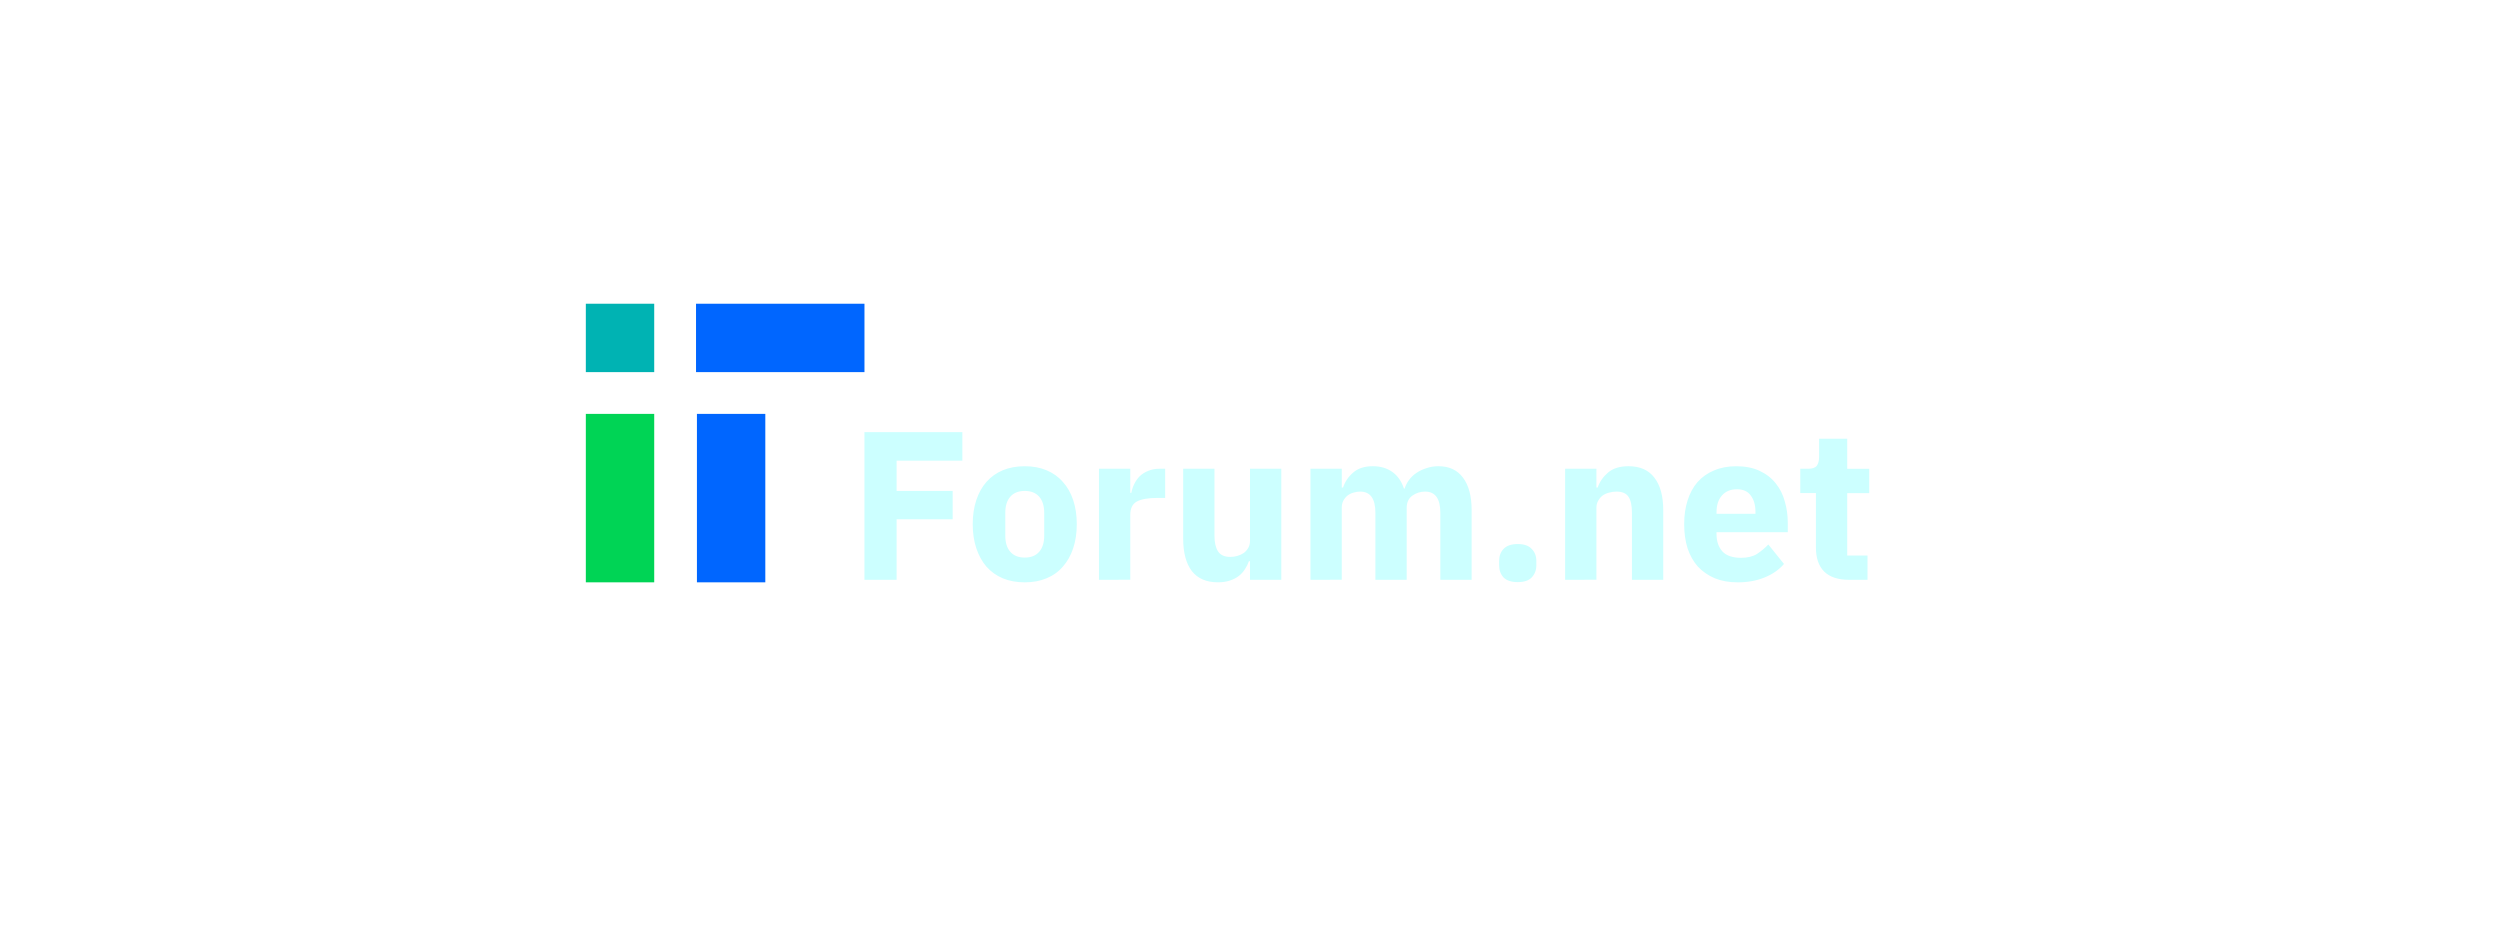
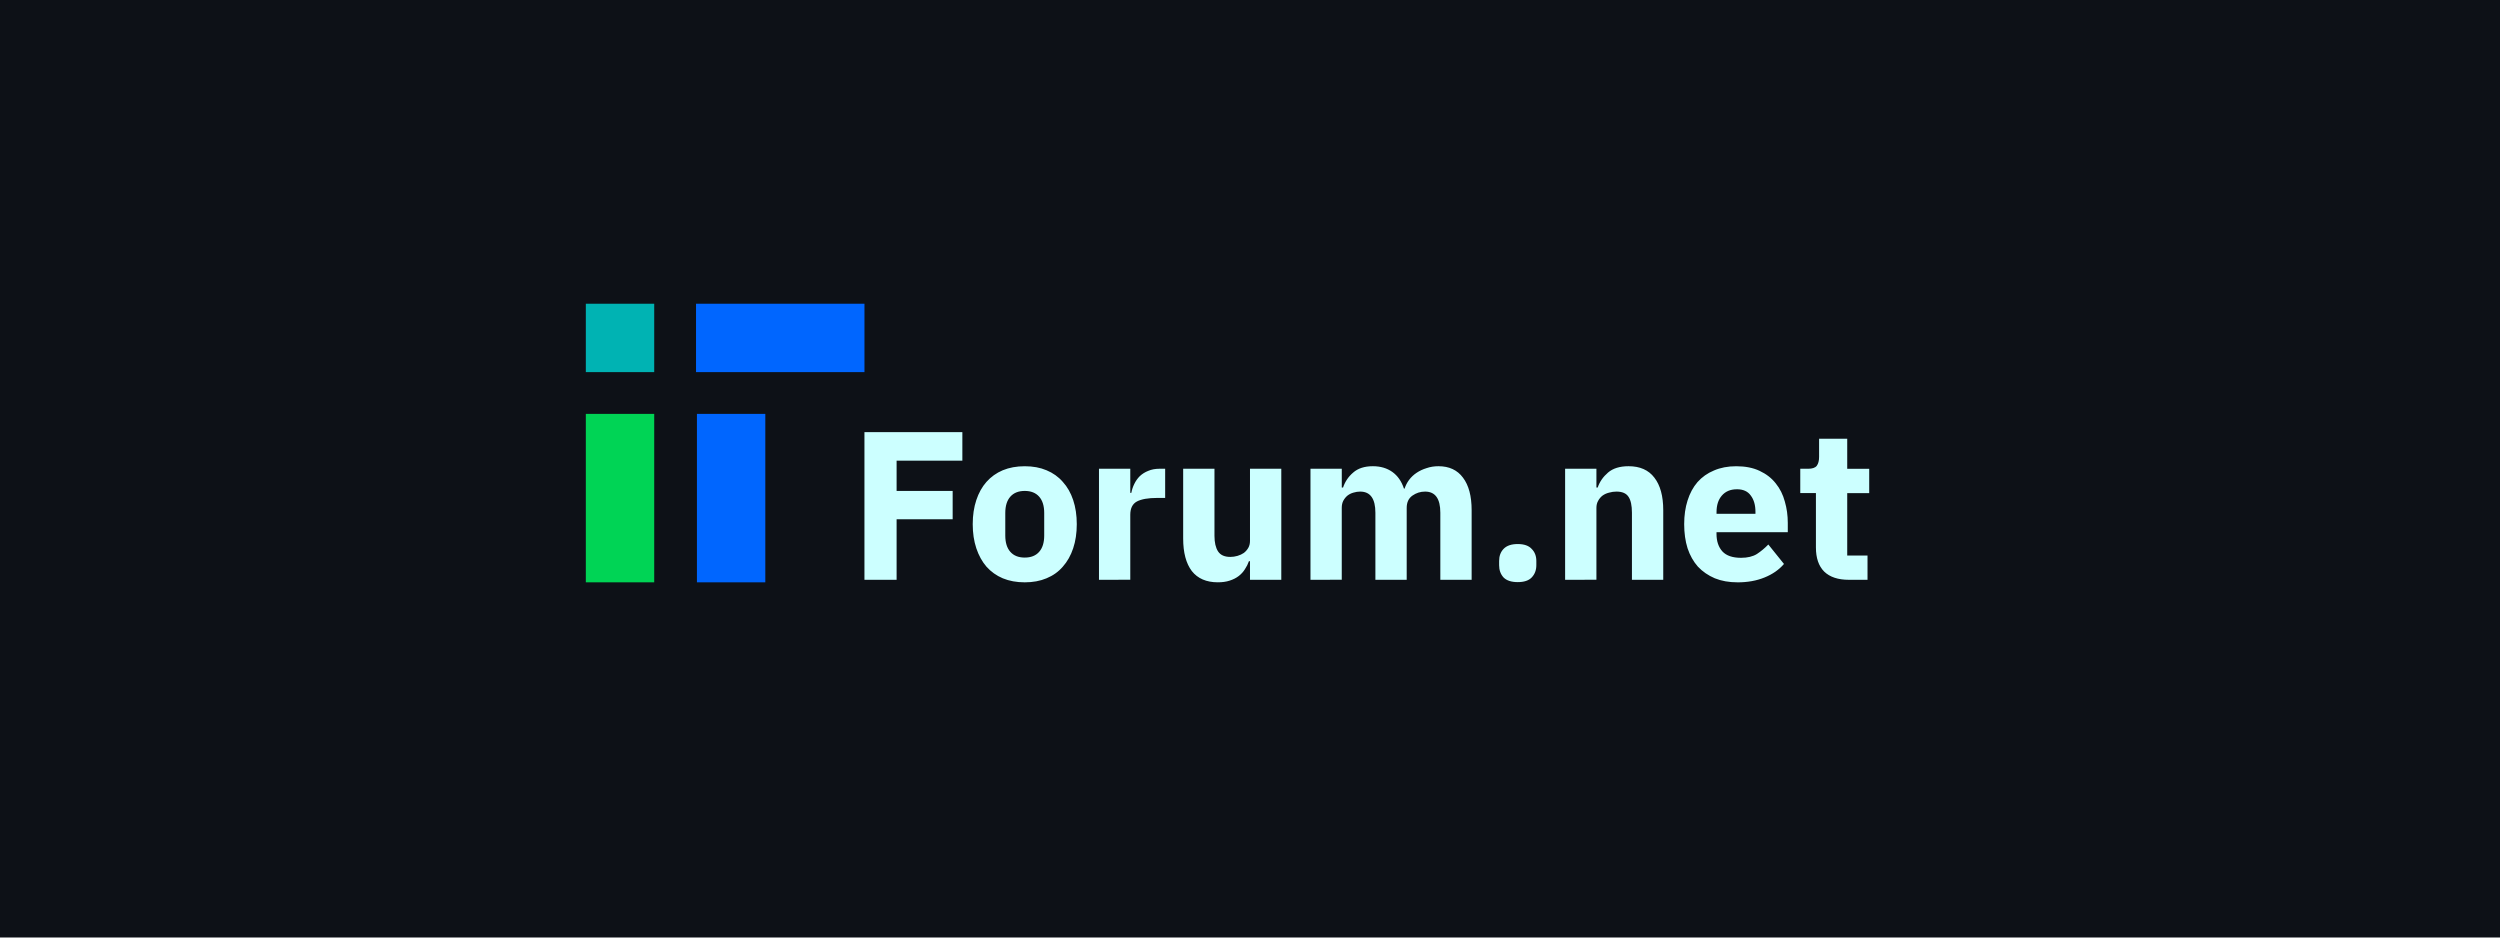
<svg xmlns="http://www.w3.org/2000/svg" width="3200" height="1200" viewBox="0 0 846.667 317.5" version="1.1" id="svg1" xml:space="preserve">
  <defs id="defs1" />
  <g id="layer1">
+     <rect style="font-variation-settings:'wdth' 99.7, 'wght' 469;fill:#0d1117;stroke-width:1.5;stroke-miterlimit:10;paint-order:stroke fill markers;fill-opacity:1" id="rect1" width="846.667" height="317.5" x="0" y="0" />
    <g id="layer1-8" transform="matrix(7.251126,0,0,7.251126,-74.47396,1.071885)">
      <path d="m 50.645,26.931 v -6.895 h 4.573 v 1.333 H 52.147 v 1.413 h 2.618 v 1.324 H 52.147 v 2.825 z m 7.487,0.119 q -0.573,0 -1.027,-0.188 -0.444,-0.188 -0.761,-0.543 -0.306,-0.356 -0.474,-0.859 -0.168,-0.504 -0.168,-1.126 0,-0.622 0.168,-1.126 0.168,-0.504 0.474,-0.849 0.316,-0.356 0.761,-0.543 0.454,-0.188 1.027,-0.188 0.573,0 1.017,0.188 0.454,0.188 0.761,0.543 0.316,0.346 0.484,0.849 0.168,0.504 0.168,1.126 0,0.622 -0.168,1.126 -0.168,0.504 -0.484,0.859 -0.306,0.356 -0.761,0.543 -0.445,0.188 -1.017,0.188 z m 0,-1.156 q 0.435,0 0.672,-0.267 0.237,-0.267 0.237,-0.761 v -1.057 q 0,-0.494 -0.237,-0.761 -0.237,-0.267 -0.672,-0.267 -0.435,0 -0.672,0.267 -0.237,0.267 -0.237,0.761 v 1.057 q 0,0.494 0.237,0.761 0.237,0.267 0.672,0.267 z m 3.467,1.037 v -5.186 h 1.462 v 1.126 h 0.049 q 0.04,-0.217 0.138,-0.415 0.099,-0.207 0.257,-0.365 0.168,-0.158 0.395,-0.247 0.227,-0.099 0.533,-0.099 h 0.257 v 1.363 h -0.365 q -0.642,0 -0.958,0.168 -0.306,0.168 -0.306,0.622 v 3.032 z m 7.053,-0.869 h -0.049 q -0.069,0.198 -0.188,0.375 -0.109,0.178 -0.286,0.316 -0.178,0.138 -0.425,0.217 -0.237,0.079 -0.553,0.079 -0.8,0 -1.215,-0.524 -0.405,-0.533 -0.405,-1.521 v -3.26 h 1.462 v 3.131 q 0,0.474 0.168,0.731 0.168,0.257 0.573,0.257 0.168,0 0.336,-0.049 0.168,-0.049 0.296,-0.138 0.128,-0.099 0.207,-0.237 0.079,-0.138 0.079,-0.326 v -3.368 h 1.462 v 5.186 h -1.462 z m 2.825,0.869 v -5.186 h 1.462 v 0.879 h 0.059 q 0.138,-0.415 0.474,-0.701 0.336,-0.296 0.919,-0.296 0.533,0 0.909,0.267 0.375,0.267 0.543,0.78 h 0.03 q 0.069,-0.217 0.207,-0.405 0.148,-0.198 0.356,-0.336 0.207,-0.138 0.464,-0.217 0.257,-0.089 0.553,-0.089 0.751,0 1.146,0.533 0.405,0.533 0.405,1.521 v 3.25 h -1.462 v -3.131 q 0,-0.988 -0.711,-0.988 -0.326,0 -0.593,0.188 -0.267,0.188 -0.267,0.573 v 3.358 h -1.462 v -3.131 q 0,-0.988 -0.711,-0.988 -0.158,0 -0.316,0.049 -0.148,0.04 -0.277,0.138 -0.119,0.099 -0.198,0.247 -0.069,0.138 -0.069,0.326 v 3.358 z m 9.68,0.109 q -0.445,0 -0.662,-0.217 -0.207,-0.227 -0.207,-0.573 v -0.198 q 0,-0.346 0.207,-0.563 0.217,-0.227 0.662,-0.227 0.445,0 0.652,0.227 0.217,0.217 0.217,0.563 v 0.198 q 0,0.346 -0.217,0.573 -0.207,0.217 -0.652,0.217 z m 2.213,-0.109 v -5.186 h 1.462 v 0.879 h 0.059 q 0.138,-0.405 0.484,-0.701 0.346,-0.296 0.958,-0.296 0.8,0 1.205,0.533 0.415,0.533 0.415,1.521 v 3.25 h -1.462 v -3.131 q 0,-0.504 -0.158,-0.741 -0.158,-0.247 -0.563,-0.247 -0.178,0 -0.346,0.049 -0.168,0.04 -0.306,0.138 -0.128,0.099 -0.207,0.247 -0.079,0.138 -0.079,0.326 v 3.358 z m 8.05,0.119 q -0.593,0 -1.057,-0.188 -0.464,-0.198 -0.79,-0.543 -0.316,-0.356 -0.484,-0.859 -0.158,-0.504 -0.158,-1.126 0,-0.612 0.158,-1.106 0.158,-0.504 0.464,-0.859 0.316,-0.356 0.77,-0.543 0.454,-0.198 1.037,-0.198 0.642,0 1.096,0.217 0.464,0.217 0.751,0.583 0.296,0.365 0.425,0.849 0.138,0.474 0.138,0.998 v 0.435 h -3.329 v 0.079 q 0,0.514 0.277,0.82 0.277,0.296 0.869,0.296 0.454,0 0.741,-0.178 0.286,-0.188 0.533,-0.444 l 0.731,0.909 q -0.346,0.405 -0.909,0.632 -0.553,0.227 -1.264,0.227 z m -0.03,-4.346 q -0.445,0 -0.701,0.296 -0.247,0.286 -0.247,0.77 v 0.079 h 1.818 v -0.089 q 0,-0.474 -0.217,-0.761 -0.207,-0.296 -0.652,-0.296 z m 5.235,4.228 q -0.761,0 -1.156,-0.385 -0.385,-0.385 -0.385,-1.126 v -2.539 h -0.731 v -1.136 h 0.365 q 0.296,0 0.405,-0.138 0.109,-0.148 0.109,-0.415 v -0.849 h 1.314 v 1.403 h 1.027 v 1.136 h -1.027 v 2.914 h 0.948 v 1.136 z" id="text1" style="font-weight:bold;font-size:9.878px;font-family:'IBM Plex Sans';-inkscape-font-specification:'IBM Plex Sans, Bold';text-align:center;letter-spacing:0px;word-spacing:0px;text-anchor:middle;fill:#ccffff;stroke-width:0.15;stroke-miterlimit:10;paint-order:stroke fill markers" aria-label="Forum.net" />
      <path id="rect1-82" style="fill:#00b3b3;stroke-width:0.15;stroke-miterlimit:10;paint-order:stroke fill markers" d="m 37.632,14.038 h 3.194 v 3.194 h -3.194 z" />
      <path id="rect1-8" style="fill:#00d455;stroke-width:0.15;stroke-miterlimit:10;paint-order:stroke fill markers" d="m 37.632,19.183 h 3.194 v 7.867 h -3.194 z" />
      <path id="rect1-8-4" style="fill:#0066ff;stroke-width:0.15;stroke-miterlimit:10;paint-order:stroke fill markers" d="m 42.821,19.183 h 3.194 v 7.867 h -3.194 z" />
      <path id="rect1-8-4-6" style="fill:#0066ff;stroke-width:0.15;stroke-miterlimit:10;paint-order:stroke fill markers" d="m 42.779,17.232 v -3.194 h 7.867 v 3.194 z" />
    </g>
  </g>
</svg>
